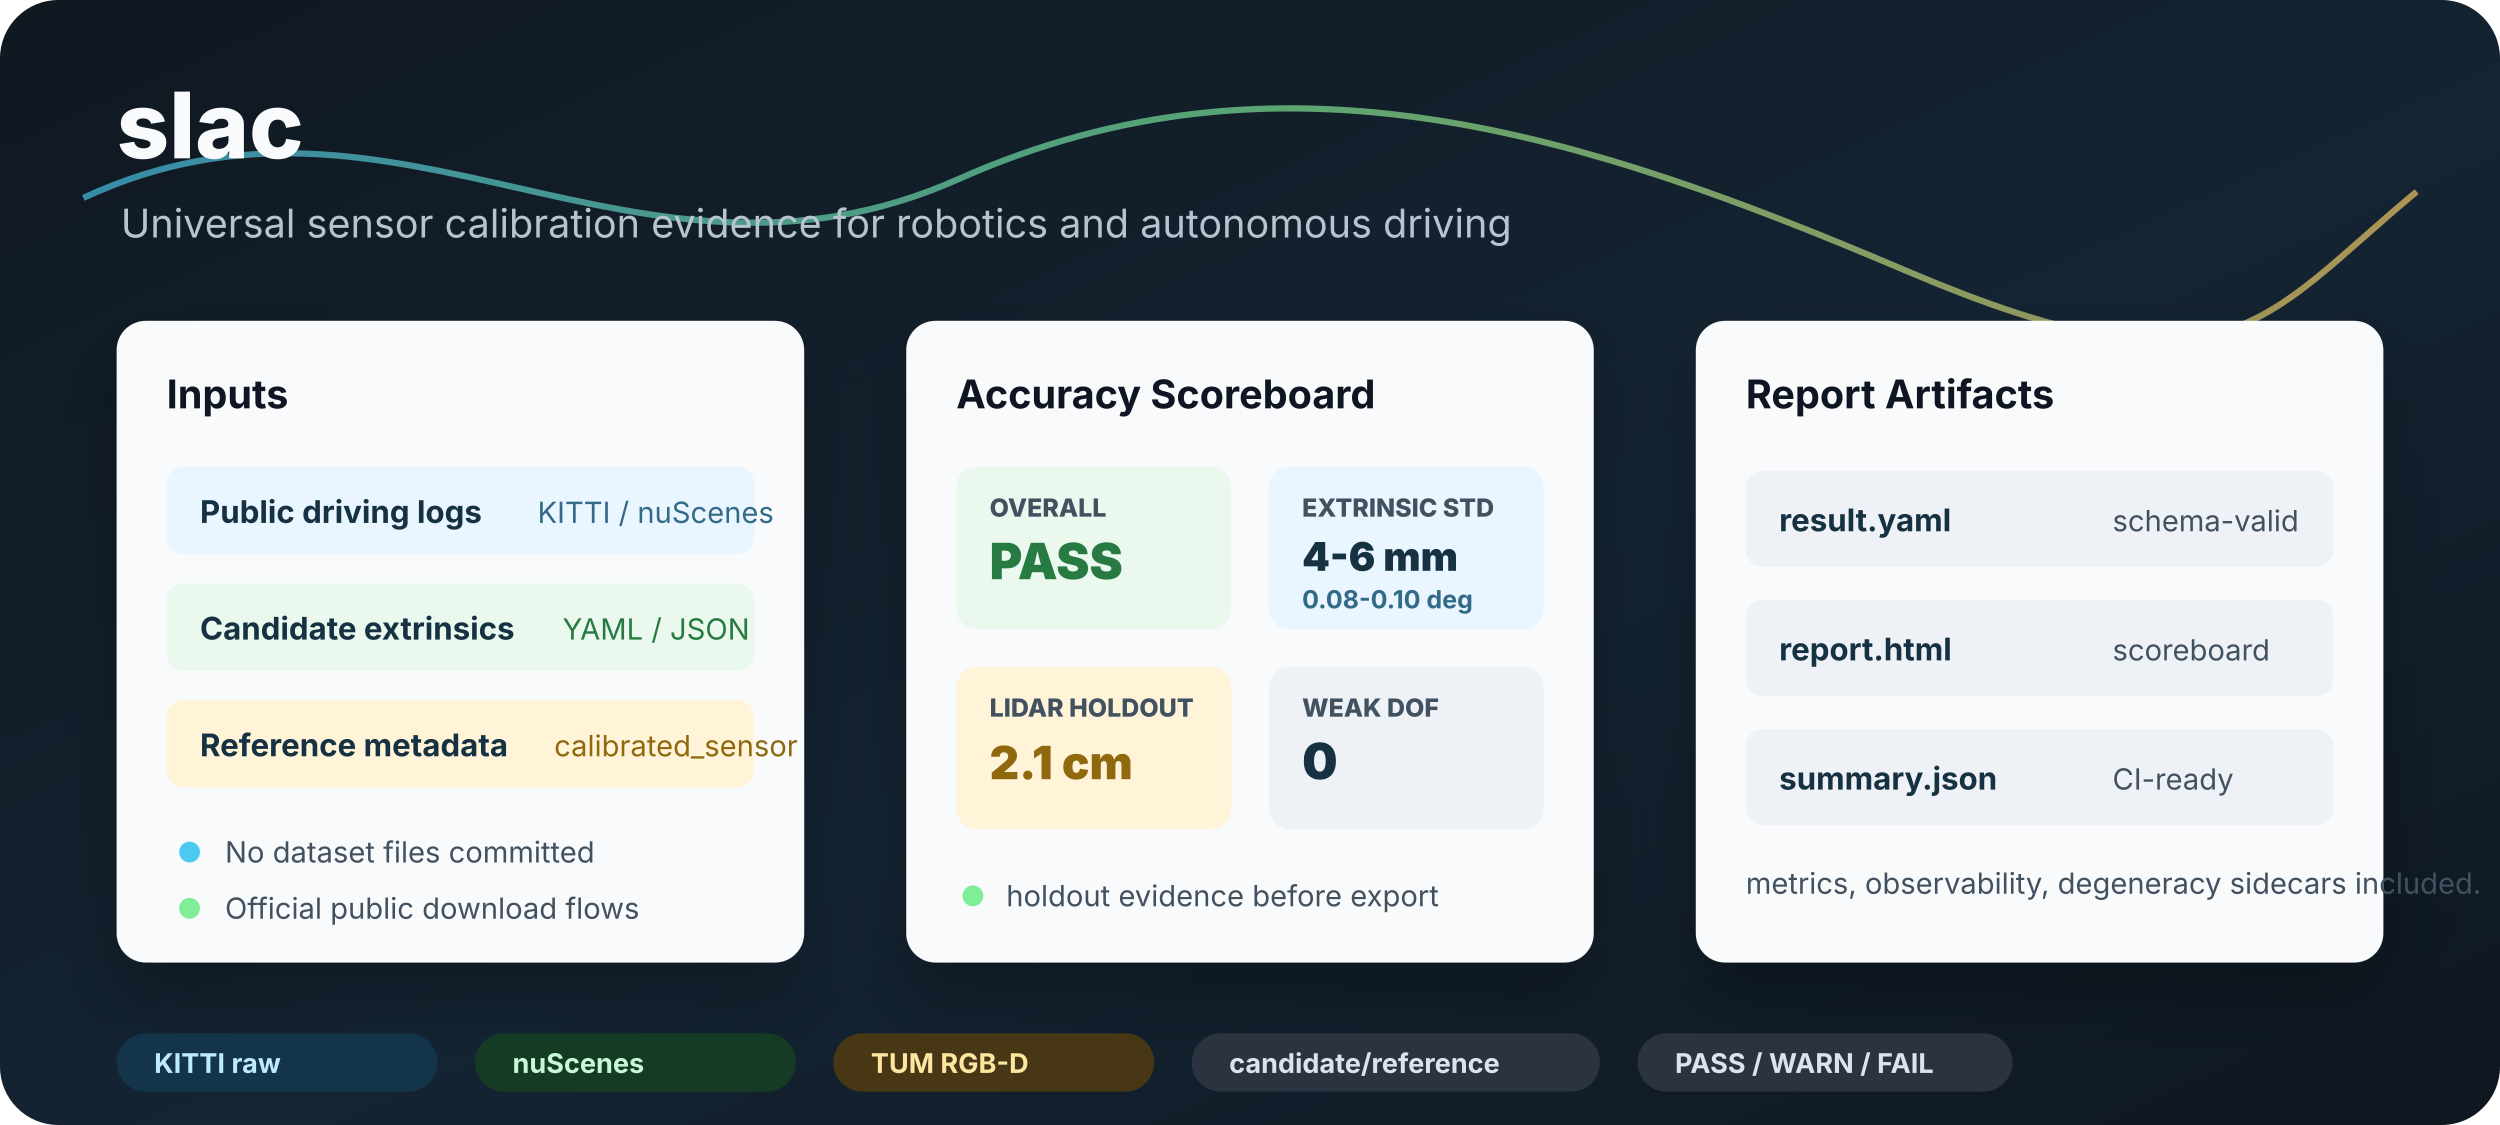
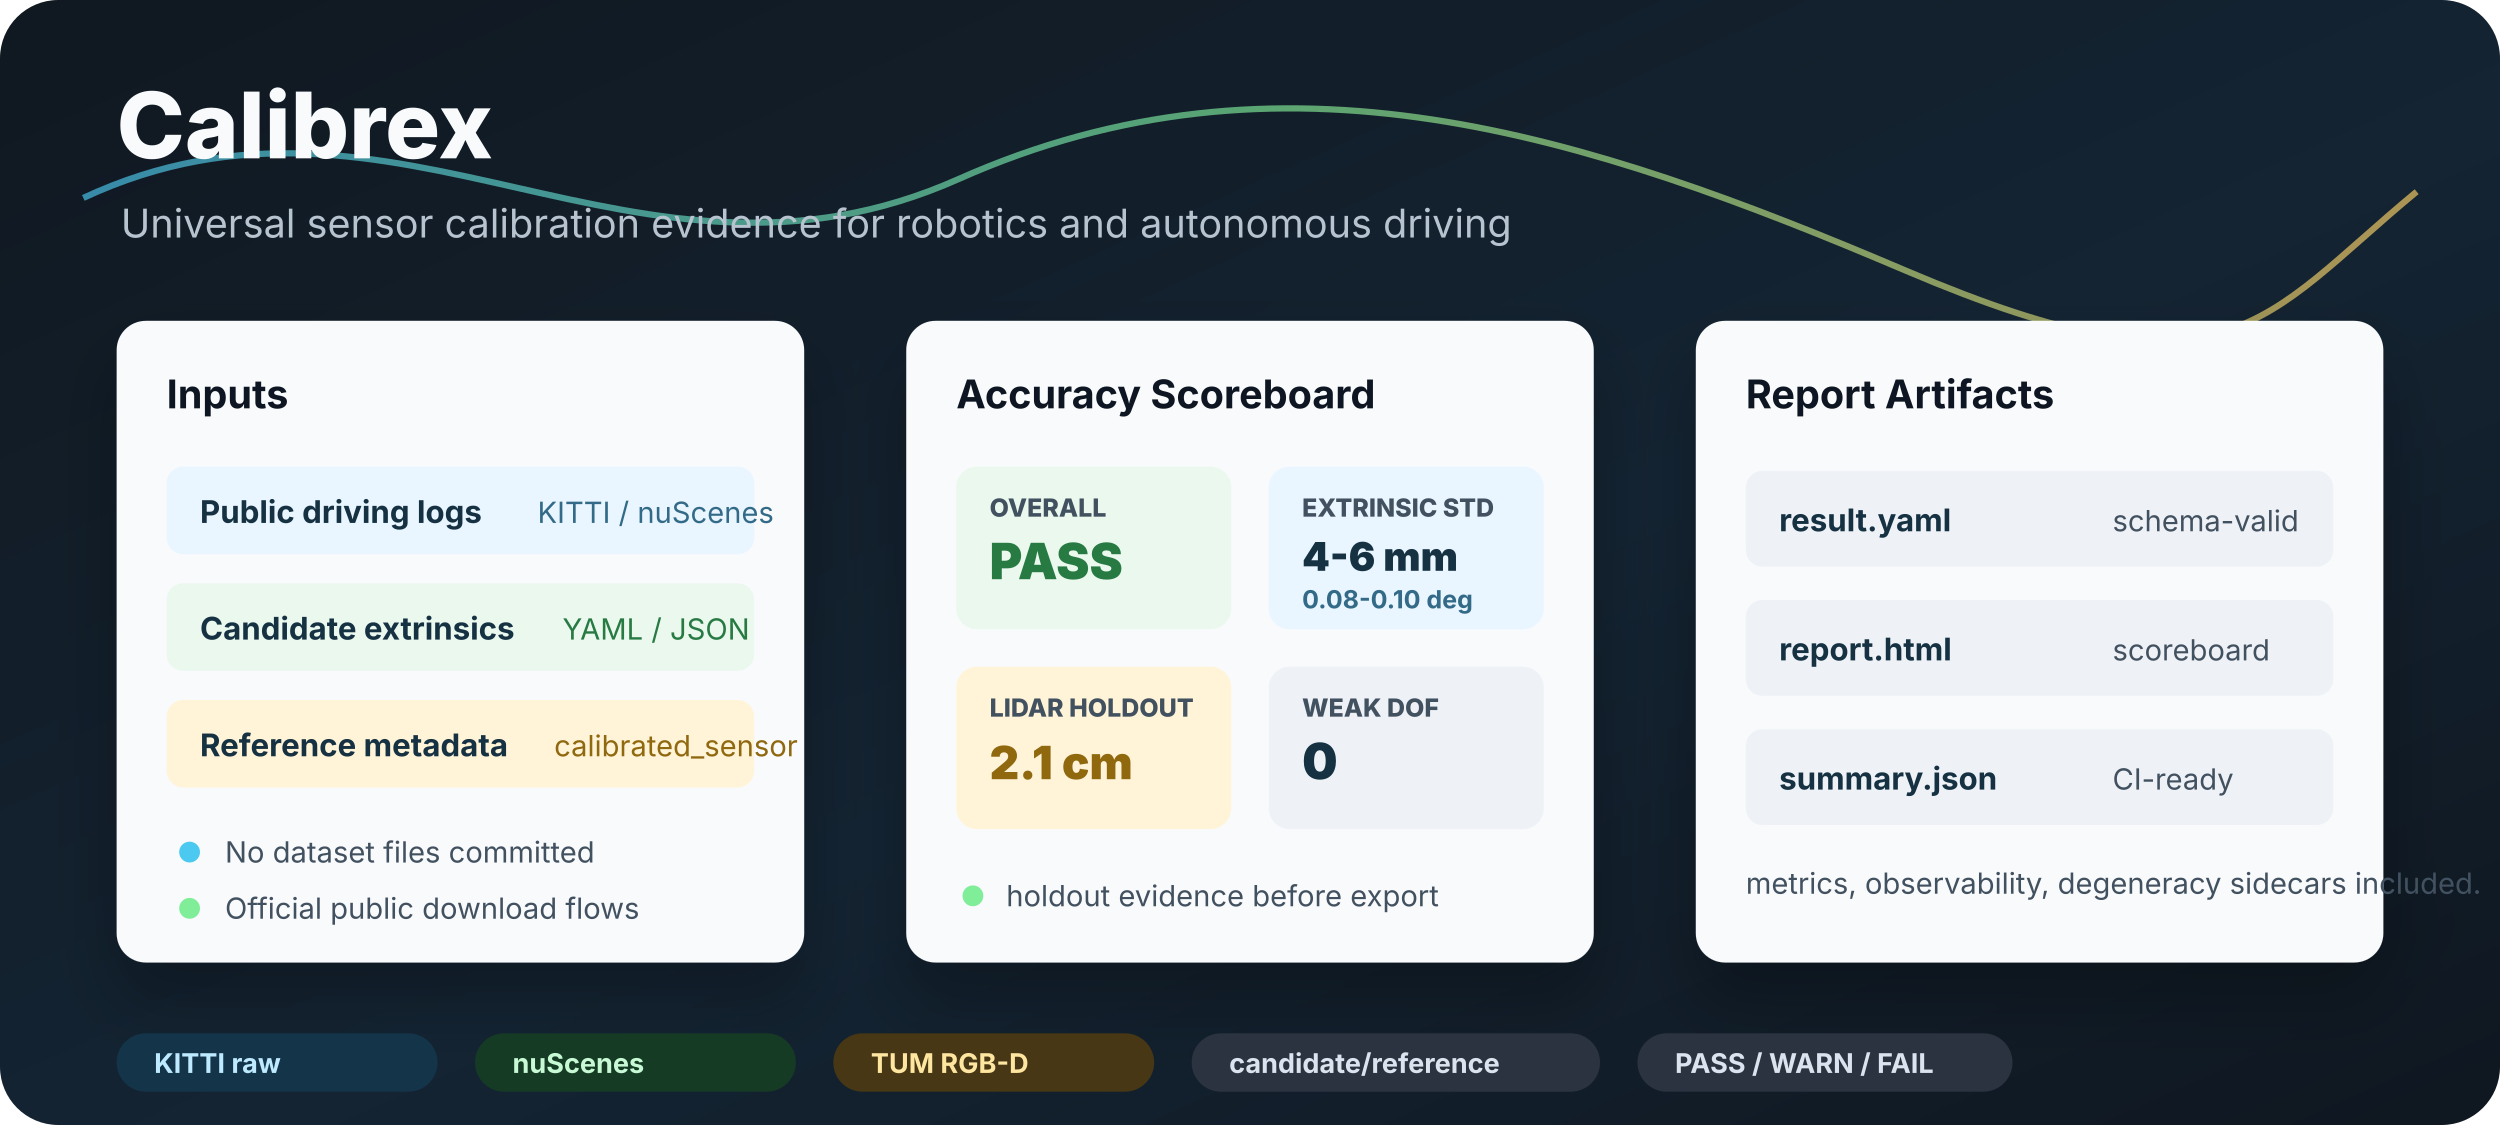
- <svg xmlns="http://www.w3.org/2000/svg" width="1200" height="540" viewBox="0 0 1200 540" role="img" aria-label="slac public dataset calibration report overview">
+ <svg xmlns="http://www.w3.org/2000/svg" width="1200" height="540" viewBox="0 0 1200 540" role="img" aria-label="Calibrex public dataset calibration report overview">
  <defs>
    <linearGradient id="bg" x1="0" y1="0" x2="1" y2="1">
      <stop offset="0" stop-color="#101820" />
      <stop offset="0.55" stop-color="#142433" />
      <stop offset="1" stop-color="#0f1720" />
    </linearGradient>
    <linearGradient id="line" x1="0" y1="0" x2="1" y2="0">
      <stop offset="0" stop-color="#4cc9f0" />
      <stop offset="0.5" stop-color="#80ed99" />
      <stop offset="1" stop-color="#ffd166" />
    </linearGradient>
    <filter id="shadow" x="-20%" y="-20%" width="140%" height="140%">
      <feDropShadow dx="0" dy="18" stdDeviation="16" flood-color="#000000" flood-opacity="0.28" />
    </filter>
  </defs>
  <rect width="1200" height="540" rx="28" fill="url(#bg)" />
  <path d="M40 95 C190 25, 305 155, 460 86 S760 64, 915 130 S1085 154, 1160 92" fill="none" stroke="url(#line)" stroke-width="3" opacity="0.65" />
  <g font-family="Inter, ui-sans-serif, system-ui, -apple-system, BlinkMacSystemFont, 'Segoe UI', sans-serif">
-     <text x="56" y="76" fill="#f8fafc" font-size="44" font-weight="800">slac</text>
+     <text x="56" y="76" fill="#f8fafc" font-size="44" font-weight="800">Calibrex</text>
    <text x="58" y="114" fill="#b7c4d0" font-size="19">Universal sensor calibration evidence for robotics and autonomous driving</text>
    <g transform="translate(56,154)" filter="url(#shadow)">
      <rect width="330" height="308" rx="14" fill="#f8fafc" />
      <text x="24" y="42" fill="#0f1720" font-size="19" font-weight="750">Inputs</text>
      <g transform="translate(24,70)">
        <rect width="282" height="42" rx="8" fill="#e9f5ff" />
        <text x="16" y="27" fill="#153243" font-size="15" font-weight="650">Public driving logs</text>
        <text x="178" y="27" fill="#336b87" font-size="14">KITTI / nuScenes</text>
      </g>
      <g transform="translate(24,126)">
        <rect width="282" height="42" rx="8" fill="#eaf8ee" />
        <text x="16" y="27" fill="#153243" font-size="15" font-weight="650">Candidate extrinsics</text>
        <text x="190" y="27" fill="#287a43" font-size="14">YAML / JSON</text>
      </g>
      <g transform="translate(24,182)">
        <rect width="282" height="42" rx="8" fill="#fff4d8" />
        <text x="16" y="27" fill="#153243" font-size="15" font-weight="650">Reference metadata</text>
        <text x="186" y="27" fill="#906811" font-size="14">calibrated_sensor</text>
      </g>
      <g transform="translate(24,246)">
        <circle cx="11" cy="9" r="5" fill="#4cc9f0" />
        <text x="28" y="14" fill="#435160" font-size="14">No dataset files committed</text>
        <circle cx="11" cy="36" r="5" fill="#80ed99" />
        <text x="28" y="41" fill="#435160" font-size="14">Official public download flows</text>
      </g>
    </g>
    <g transform="translate(435,154)" filter="url(#shadow)">
      <rect width="330" height="308" rx="14" fill="#f8fafc" />
      <text x="24" y="42" fill="#0f1720" font-size="19" font-weight="750">Accuracy Scoreboard</text>
      <g transform="translate(24,70)">
        <rect width="132" height="78" rx="10" fill="#eaf8ee" />
        <text x="16" y="24" fill="#435160" font-size="12" font-weight="800">OVERALL</text>
        <text x="16" y="54" fill="#287a43" font-size="24" font-weight="850">PASS</text>
      </g>
      <g transform="translate(174,70)">
        <rect width="132" height="78" rx="10" fill="#e9f5ff" />
        <text x="16" y="24" fill="#435160" font-size="12" font-weight="800">EXTRINSIC STD</text>
        <text x="16" y="50" fill="#153243" font-size="19" font-weight="850">4-6 mm</text>
        <text x="16" y="68" fill="#336b87" font-size="12" font-weight="700">0.08-0.10 deg</text>
      </g>
      <g transform="translate(24,166)">
        <rect width="132" height="78" rx="10" fill="#fff4d8" />
        <text x="16" y="24" fill="#435160" font-size="12" font-weight="800">LIDAR HOLDOUT</text>
        <text x="16" y="54" fill="#906811" font-size="22" font-weight="850">2.1 cm</text>
      </g>
      <g transform="translate(174,166)">
        <rect width="132" height="78" rx="10" fill="#eef2f7" />
        <text x="16" y="24" fill="#435160" font-size="12" font-weight="800">WEAK DOF</text>
        <text x="16" y="54" fill="#153243" font-size="24" font-weight="850">0</text>
      </g>
      <g transform="translate(24,268)">
        <circle cx="8" cy="8" r="5" fill="#80ed99" />
        <text x="24" y="13" fill="#435160" font-size="14">holdout evidence before export</text>
      </g>
    </g>
    <g transform="translate(814,154)" filter="url(#shadow)">
      <rect width="330" height="308" rx="14" fill="#f8fafc" />
      <text x="24" y="42" fill="#0f1720" font-size="19" font-weight="750">Report Artifacts</text>
      <g transform="translate(24,72)">
        <rect width="282" height="46" rx="8" fill="#eef2f7" />
        <text x="16" y="29" fill="#153243" font-size="15" font-weight="650">result.yaml</text>
        <text x="176" y="29" fill="#435160" font-size="14">schema-valid</text>
      </g>
      <g transform="translate(24,134)">
        <rect width="282" height="46" rx="8" fill="#eef2f7" />
        <text x="16" y="29" fill="#153243" font-size="15" font-weight="650">report.html</text>
        <text x="176" y="29" fill="#435160" font-size="14">scoreboard</text>
      </g>
      <g transform="translate(24,196)">
        <rect width="282" height="46" rx="8" fill="#eef2f7" />
        <text x="16" y="29" fill="#153243" font-size="15" font-weight="650">summary.json</text>
        <text x="176" y="29" fill="#435160" font-size="14">CI-ready</text>
      </g>
      <g transform="translate(24,260)">
        <text x="0" y="15" fill="#435160" font-size="14">metrics, observability, degeneracy sidecars included.</text>
      </g>
    </g>
    <g transform="translate(56,496)">
      <rect width="154" height="28" rx="14" fill="#14344a" />
      <text x="18" y="19" fill="#bdeaff" font-size="13" font-weight="750">KITTI raw</text>
      <rect x="172" width="154" height="28" rx="14" fill="#153b25" />
      <text x="190" y="19" fill="#c7f9d4" font-size="13" font-weight="750">nuScenes</text>
      <rect x="344" width="154" height="28" rx="14" fill="#473714" />
      <text x="362" y="19" fill="#ffe6a0" font-size="13" font-weight="750">TUM RGB-D</text>
      <rect x="516" width="196" height="28" rx="14" fill="#2c3340" />
      <text x="534" y="19" fill="#dbe4ee" font-size="13" font-weight="750">candidate/reference</text>
      <rect x="730" width="180" height="28" rx="14" fill="#2c3340" />
      <text x="748" y="19" fill="#dbe4ee" font-size="13" font-weight="750">PASS / WARN / FAIL</text>
    </g>
  </g>
</svg>
